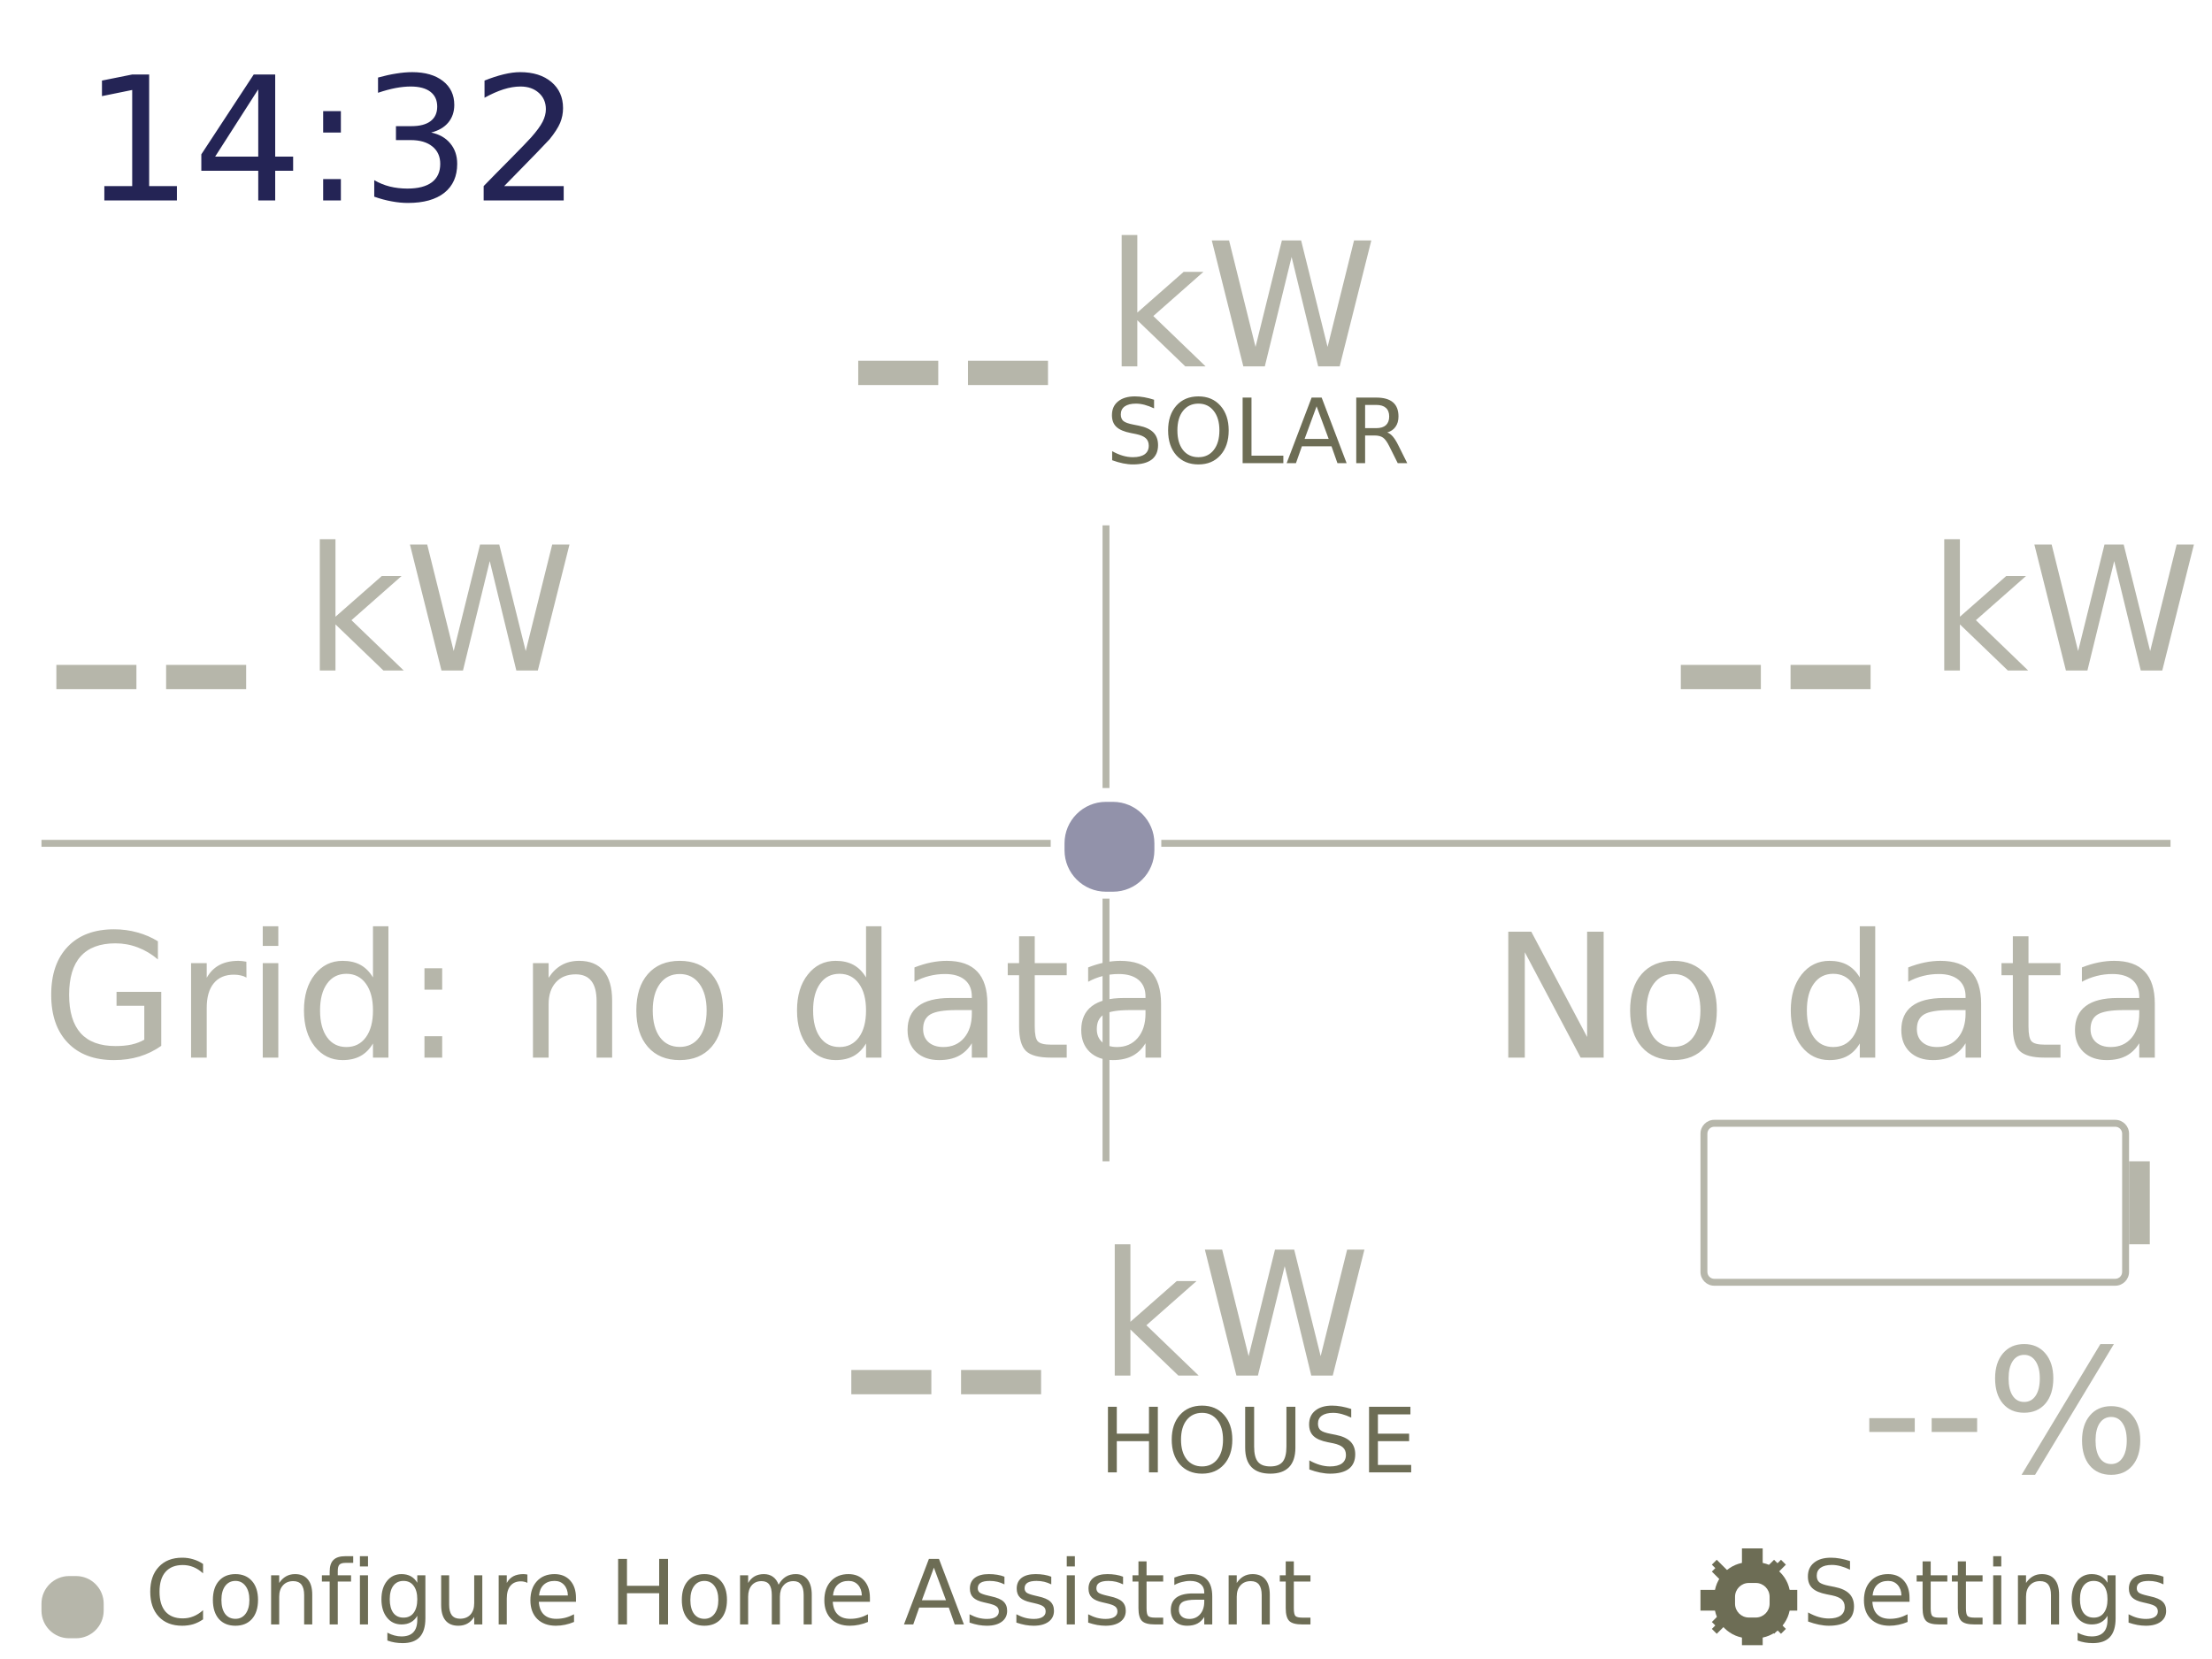
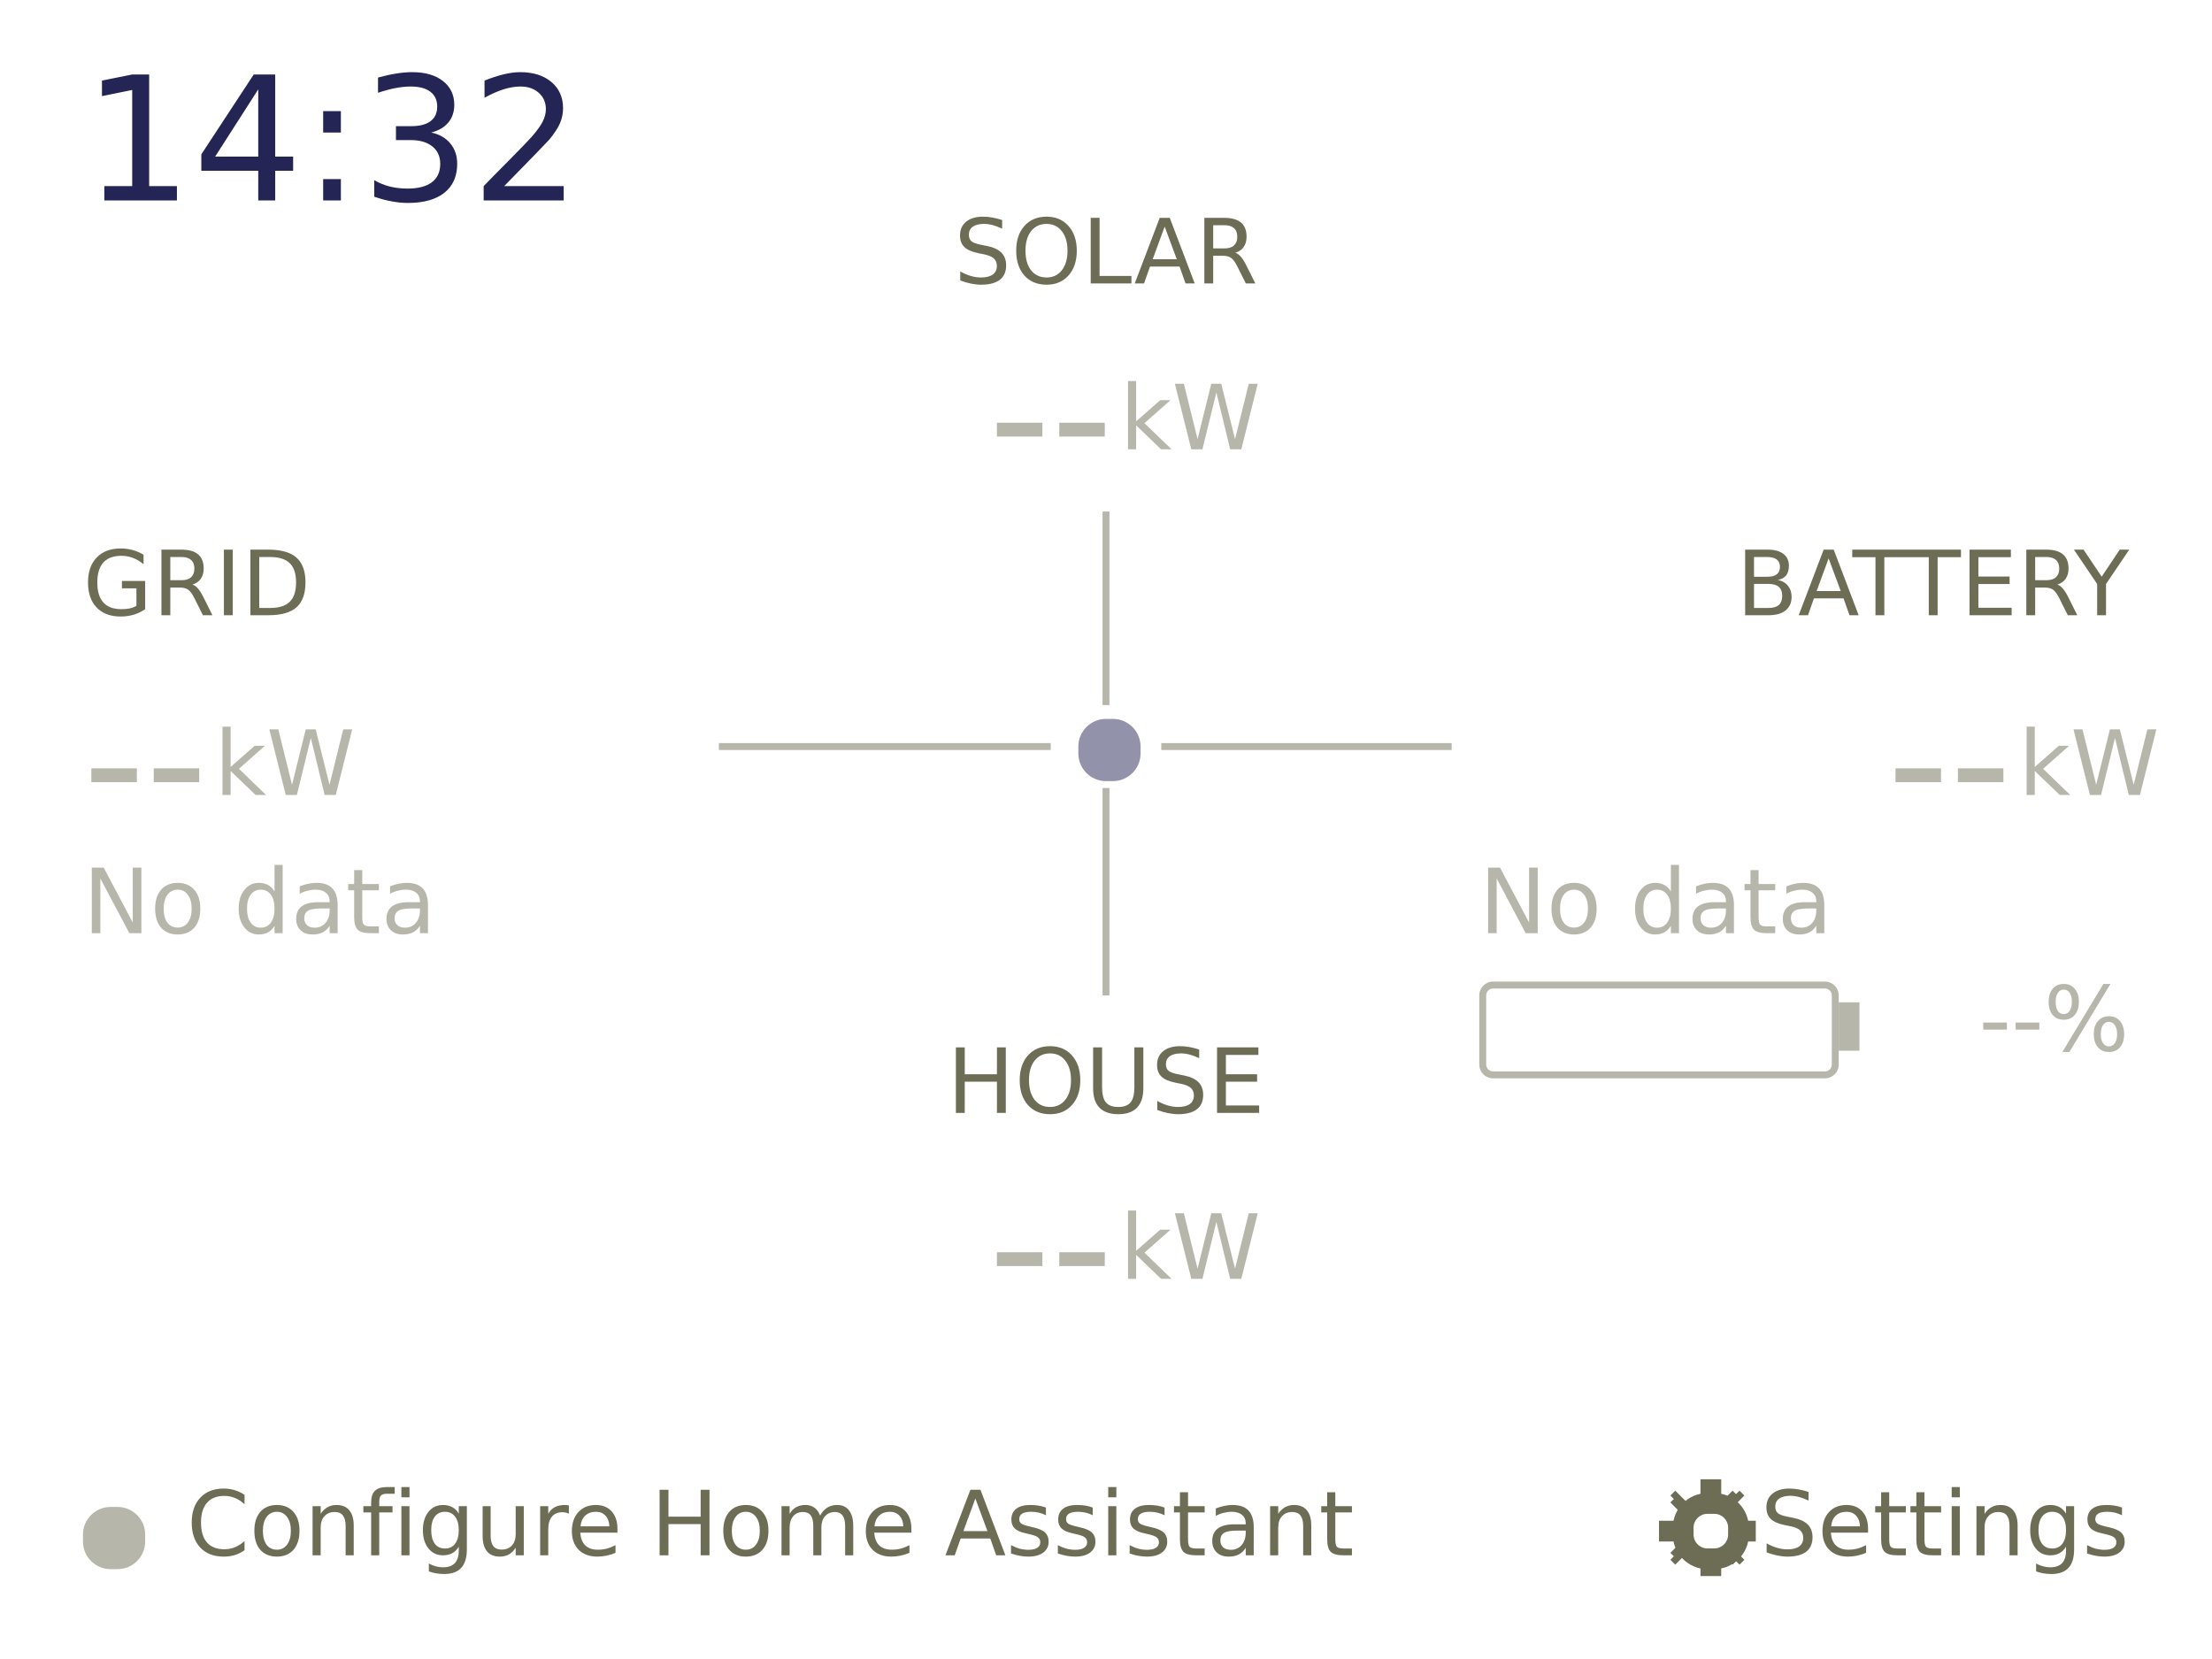
<svg xmlns="http://www.w3.org/2000/svg" width="960" height="720" viewBox="0 0 320 240">
  <style>text{font-family:DejaVu Sans,sans-serif}</style>
  <rect x="0" y="0" width="320" height="240" rx="0" fill="#ffffff" />
  <text x="12" y="29" font-size="25" text-anchor="start" fill="#242455">14:32</text>
-   <text x="122" y="66" font-size="44" text-anchor="start" fill="#b6b6aa">--</text>
-   <text x="160" y="53" font-size="25" text-anchor="start" fill="#b6b6aa">kW</text>
-   <text x="160" y="67" font-size="13" text-anchor="start" fill="#6d6d55">SOLAR</text>
-   <text x="121" y="212" font-size="44" text-anchor="start" fill="#b6b6aa">--</text>
-   <text x="159" y="199" font-size="25" text-anchor="start" fill="#b6b6aa">kW</text>
-   <text x="159" y="213" font-size="13" text-anchor="start" fill="#6d6d55">HOUSE</text>
-   <text x="6" y="110" font-size="44" text-anchor="start" fill="#b6b6aa">--</text>
-   <text x="44" y="97" font-size="25" text-anchor="start" fill="#b6b6aa">kW</text>
-   <text x="241" y="110" font-size="44" text-anchor="start" fill="#b6b6aa">--</text>
-   <text x="279" y="97" font-size="25" text-anchor="start" fill="#b6b6aa">kW</text>
-   <text x="6" y="153" font-size="25" text-anchor="start" fill="#b6b6aa">Grid: no data</text>
-   <text x="314" y="153" font-size="25" text-anchor="end" fill="#b6b6aa">No data</text>
-   <rect x="246" y="162" width="62" height="24" rx="2" fill="#b6b6aa" />
-   <rect x="308" y="168" width="3" height="12" rx="0" fill="#b6b6aa" />
-   <rect x="247" y="163" width="60" height="22" rx="1" fill="#ffffff" />
-   <text x="311" y="213" font-size="25" text-anchor="end" fill="#b6b6aa">--%</text>
-   <path d="M160 76 L160 114" fill="none" stroke="#b6b6aa" />
-   <path d="M6 122 L152 122" fill="none" stroke="#b6b6aa" />
-   <path d="M168 122 L314 122" fill="none" stroke="#b6b6aa" />
-   <path d="M160 130 L160 168" fill="none" stroke="#b6b6aa" />
-   <rect x="154" y="116" width="13" height="13" rx="6" fill="#9292aa" />
-   <rect x="6" y="228" width="9" height="9" rx="4" fill="#b6b6aa" />
-   <text x="21" y="235" font-size="13" text-anchor="start" fill="#6d6d55">Configure Home Assistant</text>
-   <text x="314" y="235" font-size="13" text-anchor="end" fill="#6d6d55">Settings</text>
-   <rect x="252" y="224" width="3" height="14" rx="0" fill="#6d6d55" />
-   <rect x="246" y="230" width="14" height="3" rx="0" fill="#6d6d55" />
-   <path d="M248 226 L258 236" fill="none" stroke="#6d6d55" />
-   <path d="M248 227 L257 236" fill="none" stroke="#6d6d55" />
-   <path d="M248 236 L258 226" fill="none" stroke="#6d6d55" />
-   <path d="M248 235 L257 226" fill="none" stroke="#6d6d55" />
-   <rect x="248" y="226" width="11" height="11" rx="5" fill="#6d6d55" />
-   <rect x="251" y="229" width="5" height="5" rx="2" fill="#ffffff" />
+   <text x="160" y="41" font-size="13" text-anchor="middle" fill="#6d6d55">SOLAR</text>
+   <text x="143" y="69" font-size="25" text-anchor="start" fill="#b6b6aa">--</text>
+   <text x="162" y="65" font-size="13" text-anchor="start" fill="#b6b6aa">kW</text>
+   <text x="12" y="89" font-size="13" text-anchor="start" fill="#6d6d55">GRID</text>
+   <text x="12" y="119" font-size="25" text-anchor="start" fill="#b6b6aa">--</text>
+   <text x="31" y="115" font-size="13" text-anchor="start" fill="#b6b6aa">kW</text>
+   <text x="308" y="89" font-size="13" text-anchor="end" fill="#6d6d55">BATTERY</text>
+   <text x="273" y="119" font-size="25" text-anchor="start" fill="#b6b6aa">--</text>
+   <text x="292" y="115" font-size="13" text-anchor="start" fill="#b6b6aa">kW</text>
+   <text x="160" y="161" font-size="13" text-anchor="middle" fill="#6d6d55">HOUSE</text>
+   <text x="143" y="189" font-size="25" text-anchor="start" fill="#b6b6aa">--</text>
+   <text x="162" y="185" font-size="13" text-anchor="start" fill="#b6b6aa">kW</text>
+   <text x="12" y="135" font-size="13" text-anchor="start" fill="#b6b6aa">No data</text>
+   <text x="214" y="135" font-size="13" text-anchor="start" fill="#b6b6aa">No data</text>
+   <rect x="214" y="142" width="52" height="14" rx="2" fill="#b6b6aa" />
+   <rect x="266" y="145" width="3" height="7" rx="0" fill="#b6b6aa" />
+   <rect x="215" y="143" width="50" height="12" rx="1" fill="#ffffff" />
+   <text x="308" y="152" font-size="13" text-anchor="end" fill="#b6b6aa">--%</text>
+   <path d="M160 74 L160 102" fill="none" stroke="#b6b6aa" />
+   <path d="M104 108 L152 108" fill="none" stroke="#b6b6aa" />
+   <path d="M168 108 L210 108" fill="none" stroke="#b6b6aa" />
+   <path d="M160 114 L160 144" fill="none" stroke="#b6b6aa" />
+   <rect x="156" y="104" width="9" height="9" rx="4" fill="#9292aa" />
+   <rect x="12" y="218" width="9" height="9" rx="4" fill="#b6b6aa" />
+   <text x="27" y="225" font-size="13" text-anchor="start" fill="#6d6d55">Configure Home Assistant</text>
+   <text x="308" y="225" font-size="13" text-anchor="end" fill="#6d6d55">Settings</text>
+   <rect x="246" y="214" width="3" height="14" rx="0" fill="#6d6d55" />
+   <rect x="240" y="220" width="14" height="3" rx="0" fill="#6d6d55" />
+   <path d="M242 216 L252 226" fill="none" stroke="#6d6d55" />
+   <path d="M242 217 L251 226" fill="none" stroke="#6d6d55" />
+   <path d="M242 226 L252 216" fill="none" stroke="#6d6d55" />
+   <path d="M242 225 L251 216" fill="none" stroke="#6d6d55" />
+   <rect x="242" y="216" width="11" height="11" rx="5" fill="#6d6d55" />
+   <rect x="245" y="219" width="5" height="5" rx="2" fill="#ffffff" />
</svg>
